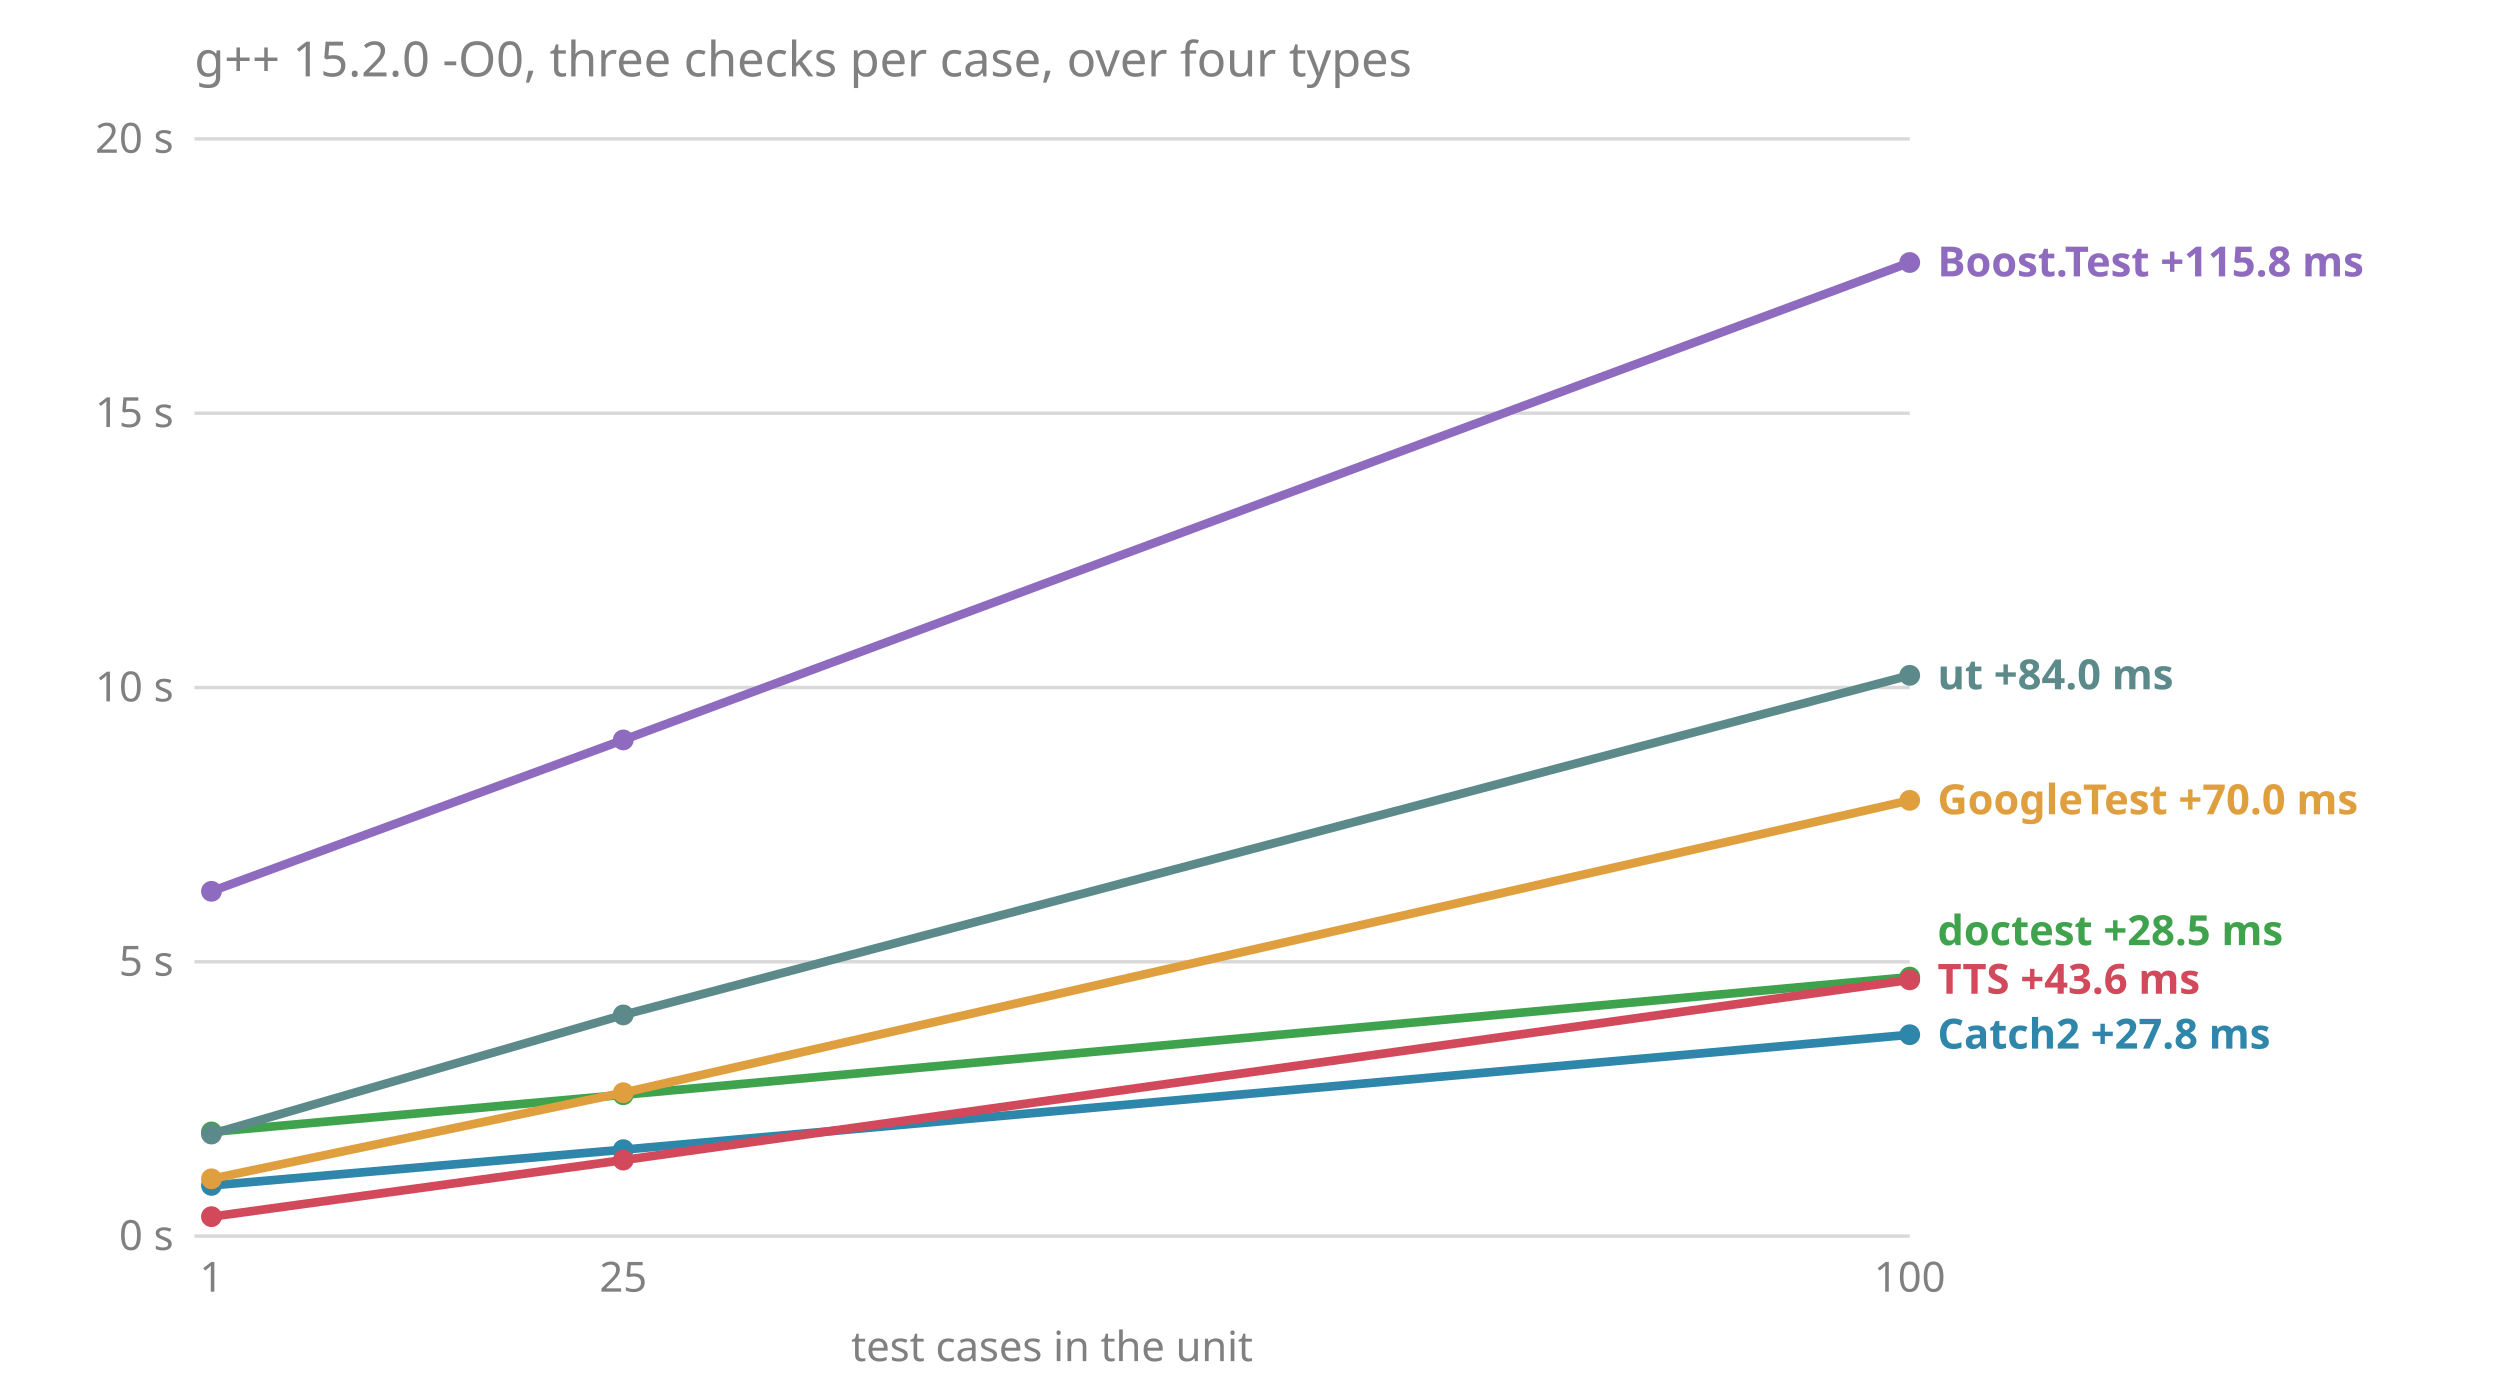
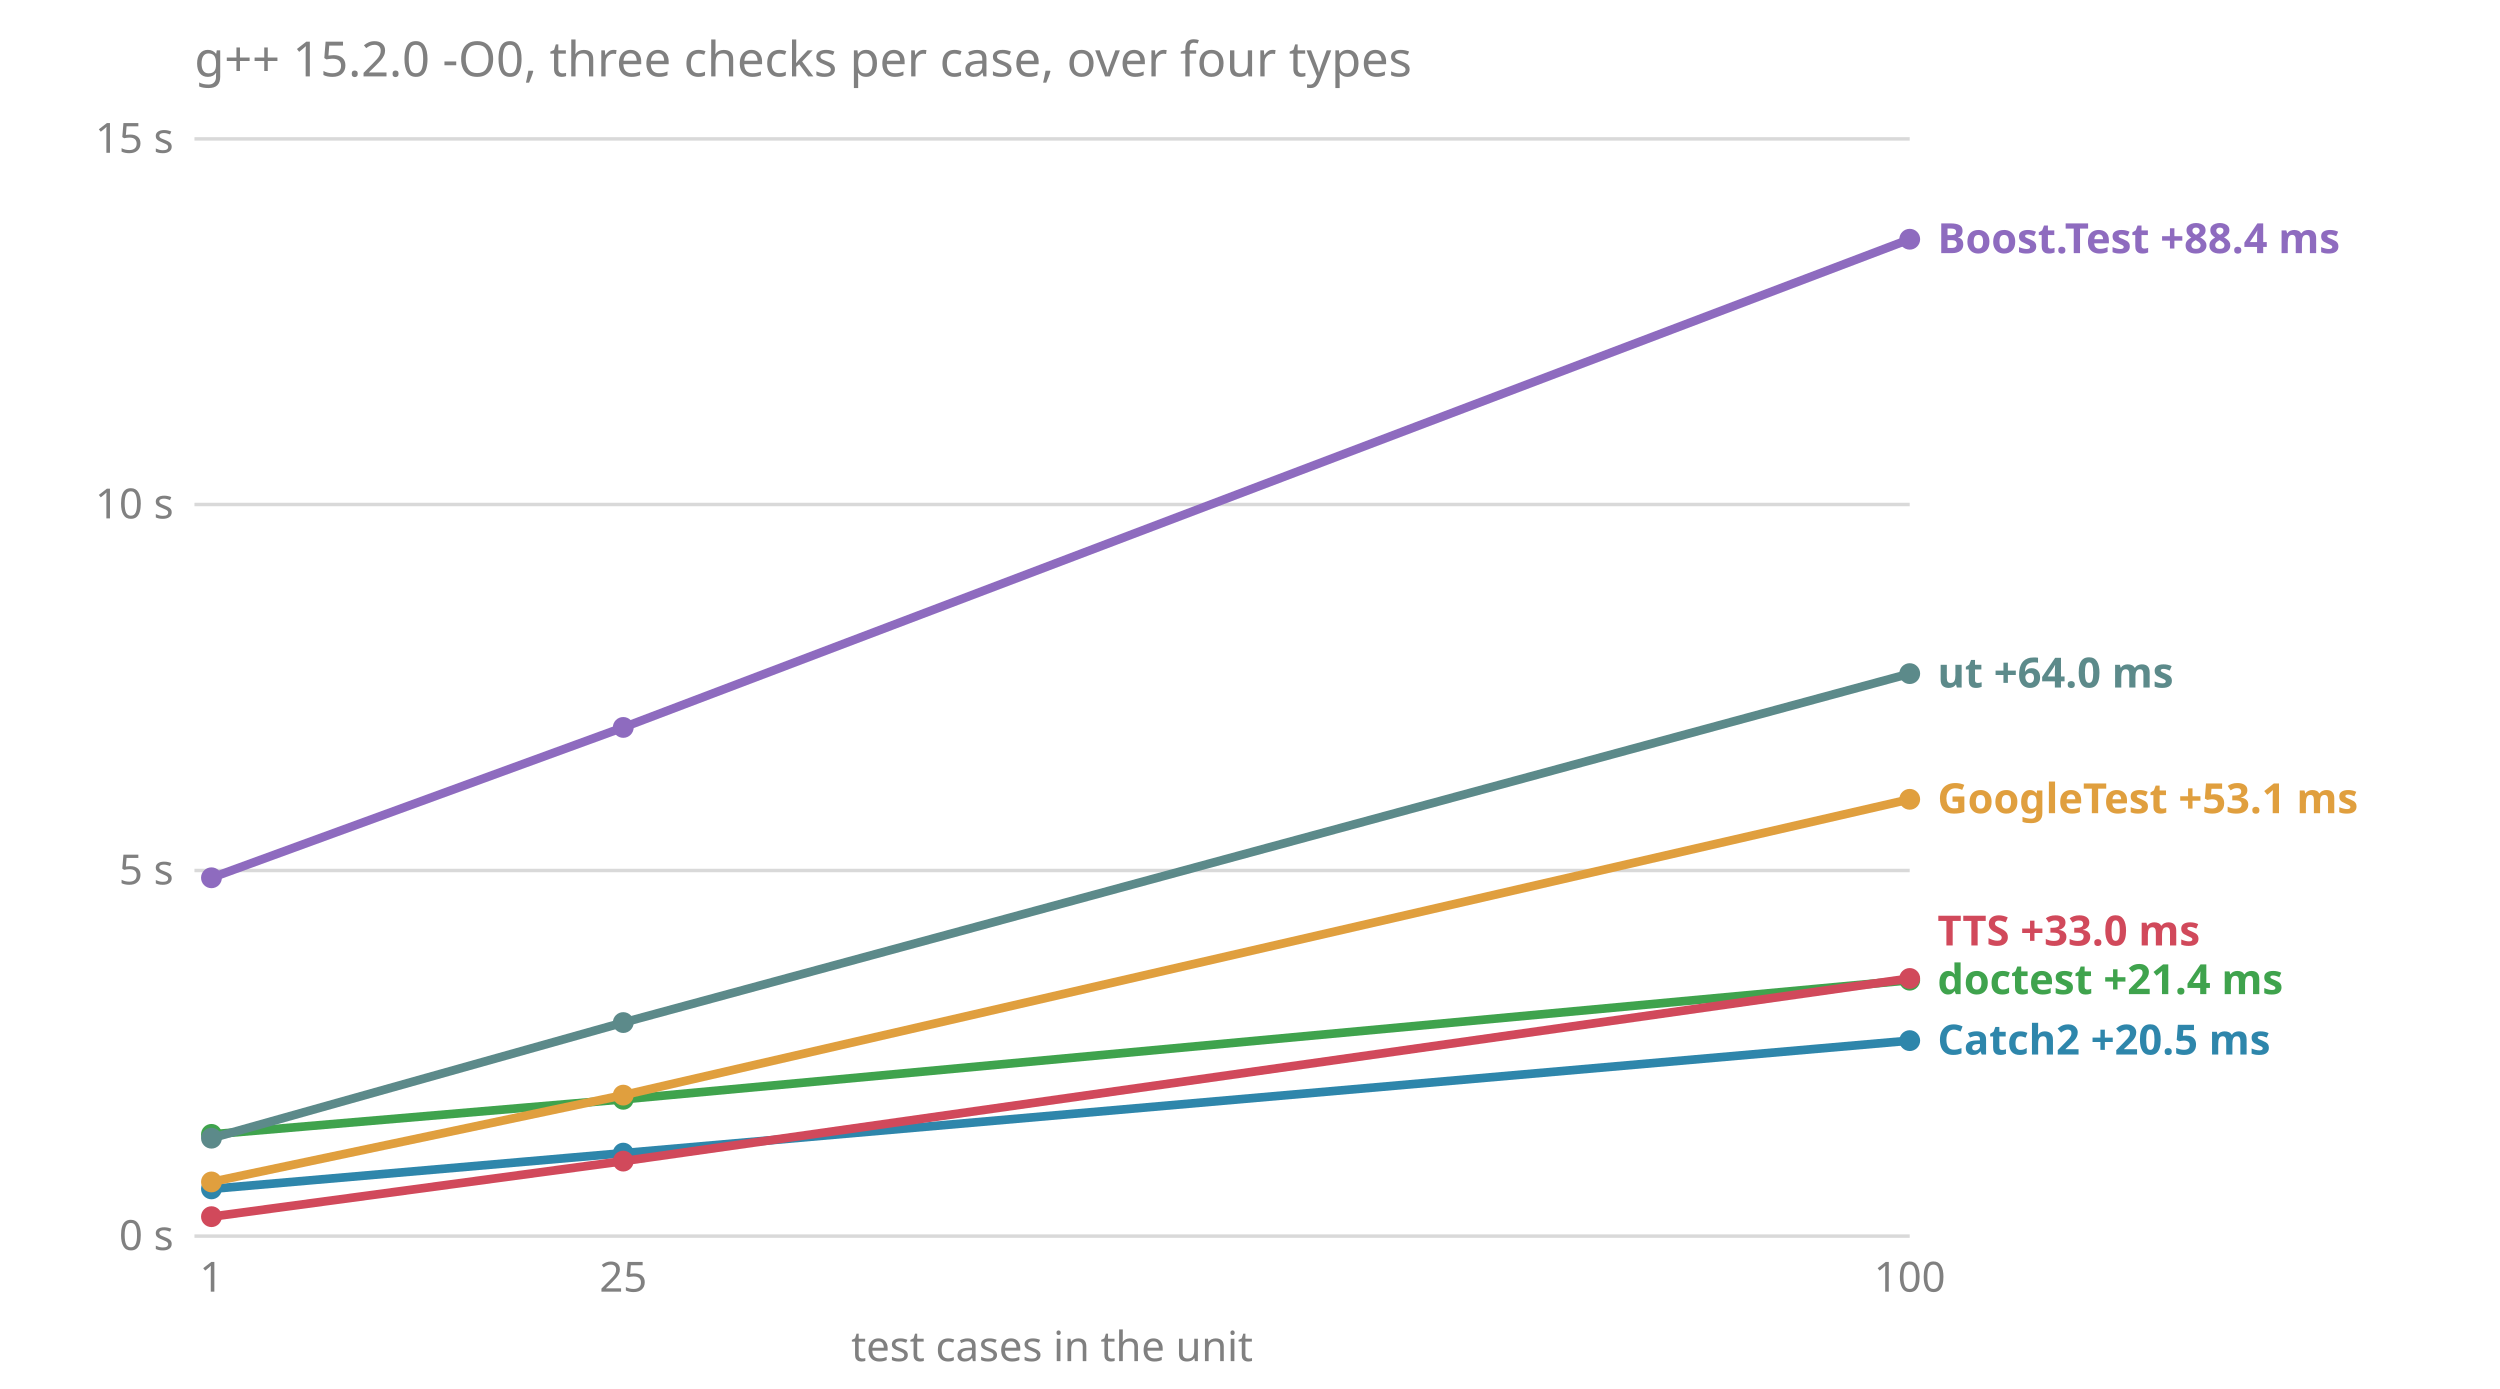
<svg xmlns="http://www.w3.org/2000/svg" viewBox="0 0 720 400" font-family="sans-serif" font-size="12">
  <text x="56" y="22" fill="#808080" font-size="14">g++ 15.2.0 -O0, three checks per case, over four types</text>
  <line x1="56" x2="550" y1="356.0" y2="356.0" stroke="#808080" stroke-opacity="0.3" />
  <text x="50" y="360.0" fill="#808080" text-anchor="end">0 s</text>
-   <line x1="56" x2="550" y1="277.0" y2="277.0" stroke="#808080" stroke-opacity="0.3" />
-   <text x="50" y="281.0" fill="#808080" text-anchor="end">5 s</text>
-   <line x1="56" x2="550" y1="198.0" y2="198.0" stroke="#808080" stroke-opacity="0.3" />
-   <text x="50" y="202.0" fill="#808080" text-anchor="end">10 s</text>
-   <line x1="56" x2="550" y1="119.0" y2="119.0" stroke="#808080" stroke-opacity="0.3" />
-   <text x="50" y="123.0" fill="#808080" text-anchor="end">15 s</text>
+   <line x1="56" x2="550" y1="250.7" y2="250.7" stroke="#808080" stroke-opacity="0.3" />
+   <text x="50" y="254.7" fill="#808080" text-anchor="end">5 s</text>
+   <line x1="56" x2="550" y1="145.3" y2="145.3" stroke="#808080" stroke-opacity="0.3" />
+   <text x="50" y="149.3" fill="#808080" text-anchor="end">10 s</text>
  <line x1="56" x2="550" y1="40.0" y2="40.0" stroke="#808080" stroke-opacity="0.3" />
-   <text x="50" y="44.0" fill="#808080" text-anchor="end">20 s</text>
+   <text x="50" y="44.0" fill="#808080" text-anchor="end">15 s</text>
  <text x="60.9" y="372" fill="#808080" text-anchor="middle">1</text>
  <text x="179.5" y="372" fill="#808080" text-anchor="middle">25</text>
  <text x="550.0" y="372" fill="#808080" text-anchor="middle">100</text>
  <text x="303.0" y="392" fill="#808080" text-anchor="middle">test cases in the unit</text>
-   <text x="558" y="302.0" fill="#2e86ab" font-weight="bold">Catch2 +27.8 ms</text>
-   <text x="558" y="286.2" fill="#d1495b" font-weight="bold">TTS +43.6 ms</text>
-   <text x="558" y="272.2" fill="#3fa34d" font-weight="bold">doctest +28.5 ms</text>
-   <text x="558" y="234.5" fill="#e09f3e" font-weight="bold">GoogleTest +70.0 ms</text>
-   <text x="558" y="198.5" fill="#5c8a8a" font-weight="bold">ut +84.0 ms</text>
-   <text x="558" y="79.6" fill="#8e6bbf" font-weight="bold">Boost.Test +115.8 ms</text>
-   <polyline points="60.9,256.7 179.5,213.1 550.0,75.6" fill="none" stroke="#8e6bbf" stroke-width="2.5" />
-   <circle cx="60.9" cy="256.7" r="3" fill="#8e6bbf" />
-   <circle cx="179.5" cy="213.1" r="3" fill="#8e6bbf" />
-   <circle cx="550.0" cy="75.6" r="3" fill="#8e6bbf" />
-   <polyline points="60.9,341.4 179.5,331.1 550.0,298.0" fill="none" stroke="#2e86ab" stroke-width="2.5" />
-   <circle cx="60.9" cy="341.4" r="3" fill="#2e86ab" />
-   <circle cx="179.5" cy="331.1" r="3" fill="#2e86ab" />
-   <circle cx="550.0" cy="298.0" r="3" fill="#2e86ab" />
-   <polyline points="60.9,326.0 179.5,315.3 550.0,281.4" fill="none" stroke="#3fa34d" stroke-width="2.5" />
-   <circle cx="60.9" cy="326.0" r="3" fill="#3fa34d" />
-   <circle cx="179.5" cy="315.3" r="3" fill="#3fa34d" />
-   <circle cx="550.0" cy="281.4" r="3" fill="#3fa34d" />
-   <polyline points="60.9,339.5 179.5,314.7 550.0,230.5" fill="none" stroke="#e09f3e" stroke-width="2.5" />
-   <circle cx="60.9" cy="339.5" r="3" fill="#e09f3e" />
-   <circle cx="179.5" cy="314.7" r="3" fill="#e09f3e" />
-   <circle cx="550.0" cy="230.5" r="3" fill="#e09f3e" />
-   <polyline points="60.9,350.4 179.5,334.1 550.0,282.2" fill="none" stroke="#d1495b" stroke-width="2.5" />
+   <text x="558" y="303.7" fill="#2e86ab" font-weight="bold">Catch2 +20.5 ms</text>
+   <text x="558" y="286.3" fill="#3fa34d" font-weight="bold">doctest +21.4 ms</text>
+   <text x="558" y="272.3" fill="#d1495b" font-weight="bold">TTS +33.0 ms</text>
+   <text x="558" y="234.2" fill="#e09f3e" font-weight="bold">GoogleTest +53.1 ms</text>
+   <text x="558" y="198.0" fill="#5c8a8a" font-weight="bold">ut +64.0 ms</text>
+   <text x="558" y="72.9" fill="#8e6bbf" font-weight="bold">Boost.Test +88.4 ms</text>
+   <polyline points="60.9,252.8 179.5,209.5 550.0,68.9" fill="none" stroke="#8e6bbf" stroke-width="2.5" />
+   <circle cx="60.9" cy="252.8" r="3" fill="#8e6bbf" />
+   <circle cx="179.5" cy="209.5" r="3" fill="#8e6bbf" />
+   <circle cx="550.0" cy="68.9" r="3" fill="#8e6bbf" />
+   <polyline points="60.9,342.4 179.5,332.1 550.0,299.7" fill="none" stroke="#2e86ab" stroke-width="2.5" />
+   <circle cx="60.9" cy="342.4" r="3" fill="#2e86ab" />
+   <circle cx="179.5" cy="332.1" r="3" fill="#2e86ab" />
+   <circle cx="550.0" cy="299.7" r="3" fill="#2e86ab" />
+   <polyline points="60.9,326.7 179.5,316.6 550.0,282.3" fill="none" stroke="#3fa34d" stroke-width="2.5" />
+   <circle cx="60.9" cy="326.7" r="3" fill="#3fa34d" />
+   <circle cx="179.5" cy="316.6" r="3" fill="#3fa34d" />
+   <circle cx="550.0" cy="282.3" r="3" fill="#3fa34d" />
+   <polyline points="60.9,340.4 179.5,315.4 550.0,230.2" fill="none" stroke="#e09f3e" stroke-width="2.5" />
+   <circle cx="60.9" cy="340.4" r="3" fill="#e09f3e" />
+   <circle cx="179.5" cy="315.4" r="3" fill="#e09f3e" />
+   <circle cx="550.0" cy="230.2" r="3" fill="#e09f3e" />
+   <polyline points="60.9,350.4 179.5,334.4 550.0,281.8" fill="none" stroke="#d1495b" stroke-width="2.5" />
  <circle cx="60.9" cy="350.4" r="3" fill="#d1495b" />
-   <circle cx="179.5" cy="334.1" r="3" fill="#d1495b" />
-   <circle cx="550.0" cy="282.2" r="3" fill="#d1495b" />
-   <polyline points="60.9,326.6 179.5,292.3 550.0,194.5" fill="none" stroke="#5c8a8a" stroke-width="2.5" />
-   <circle cx="60.9" cy="326.6" r="3" fill="#5c8a8a" />
-   <circle cx="179.5" cy="292.3" r="3" fill="#5c8a8a" />
-   <circle cx="550.0" cy="194.5" r="3" fill="#5c8a8a" />
+   <circle cx="179.5" cy="334.4" r="3" fill="#d1495b" />
+   <circle cx="550.0" cy="281.8" r="3" fill="#d1495b" />
+   <polyline points="60.9,327.8 179.5,294.5 550.0,194.0" fill="none" stroke="#5c8a8a" stroke-width="2.5" />
+   <circle cx="60.9" cy="327.8" r="3" fill="#5c8a8a" />
+   <circle cx="179.5" cy="294.5" r="3" fill="#5c8a8a" />
+   <circle cx="550.0" cy="194.0" r="3" fill="#5c8a8a" />
</svg>
